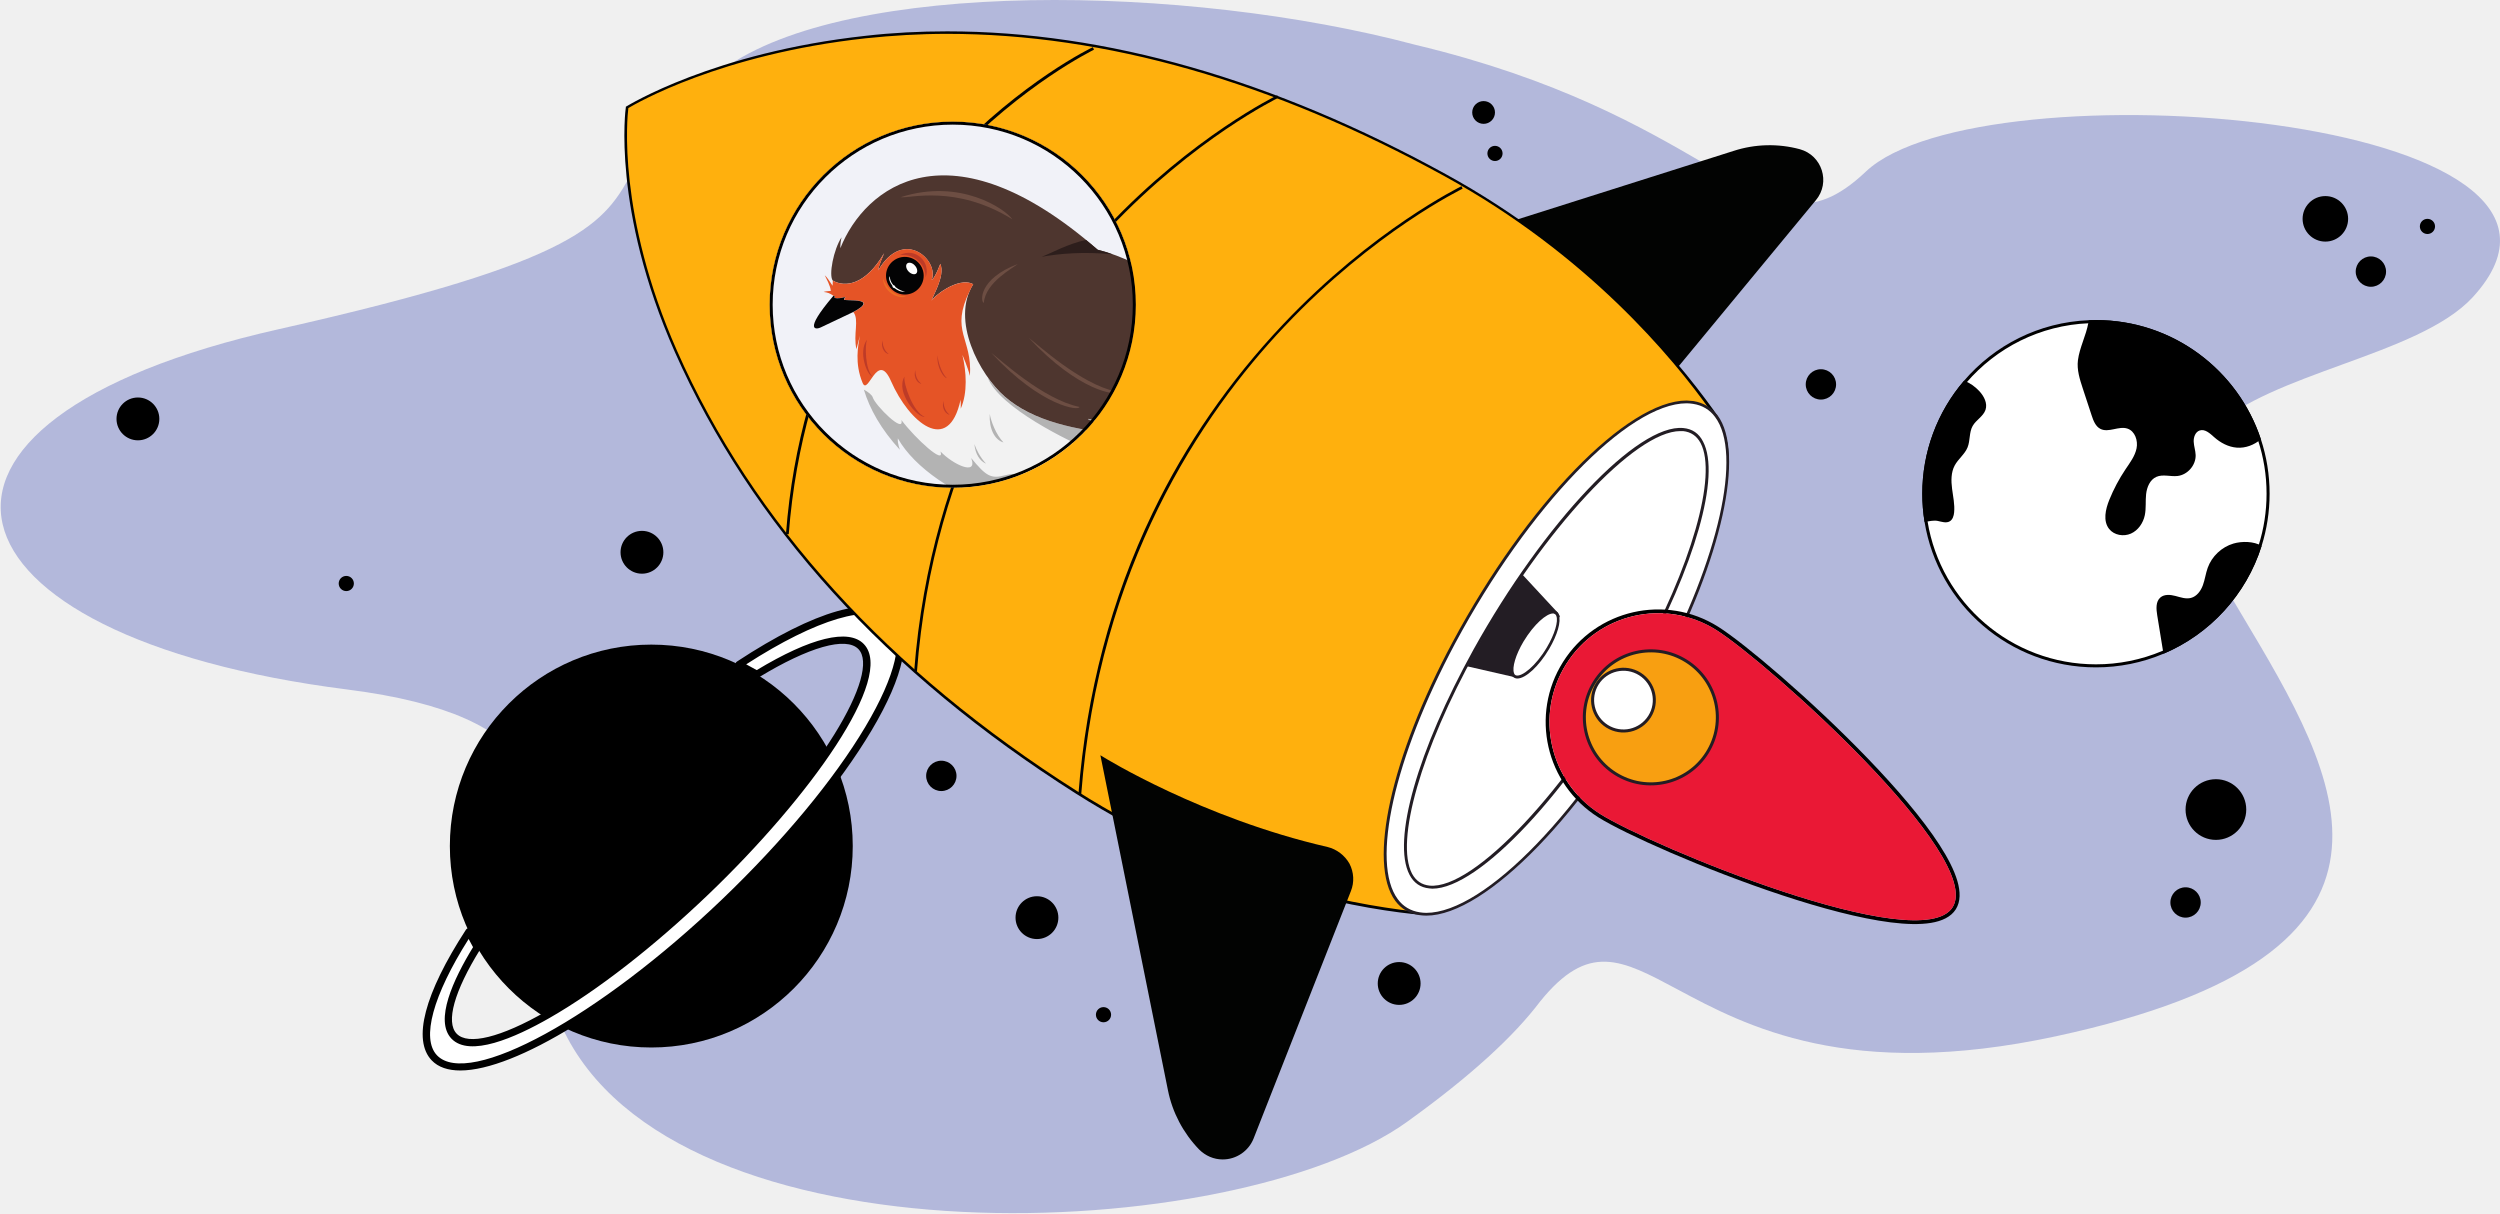
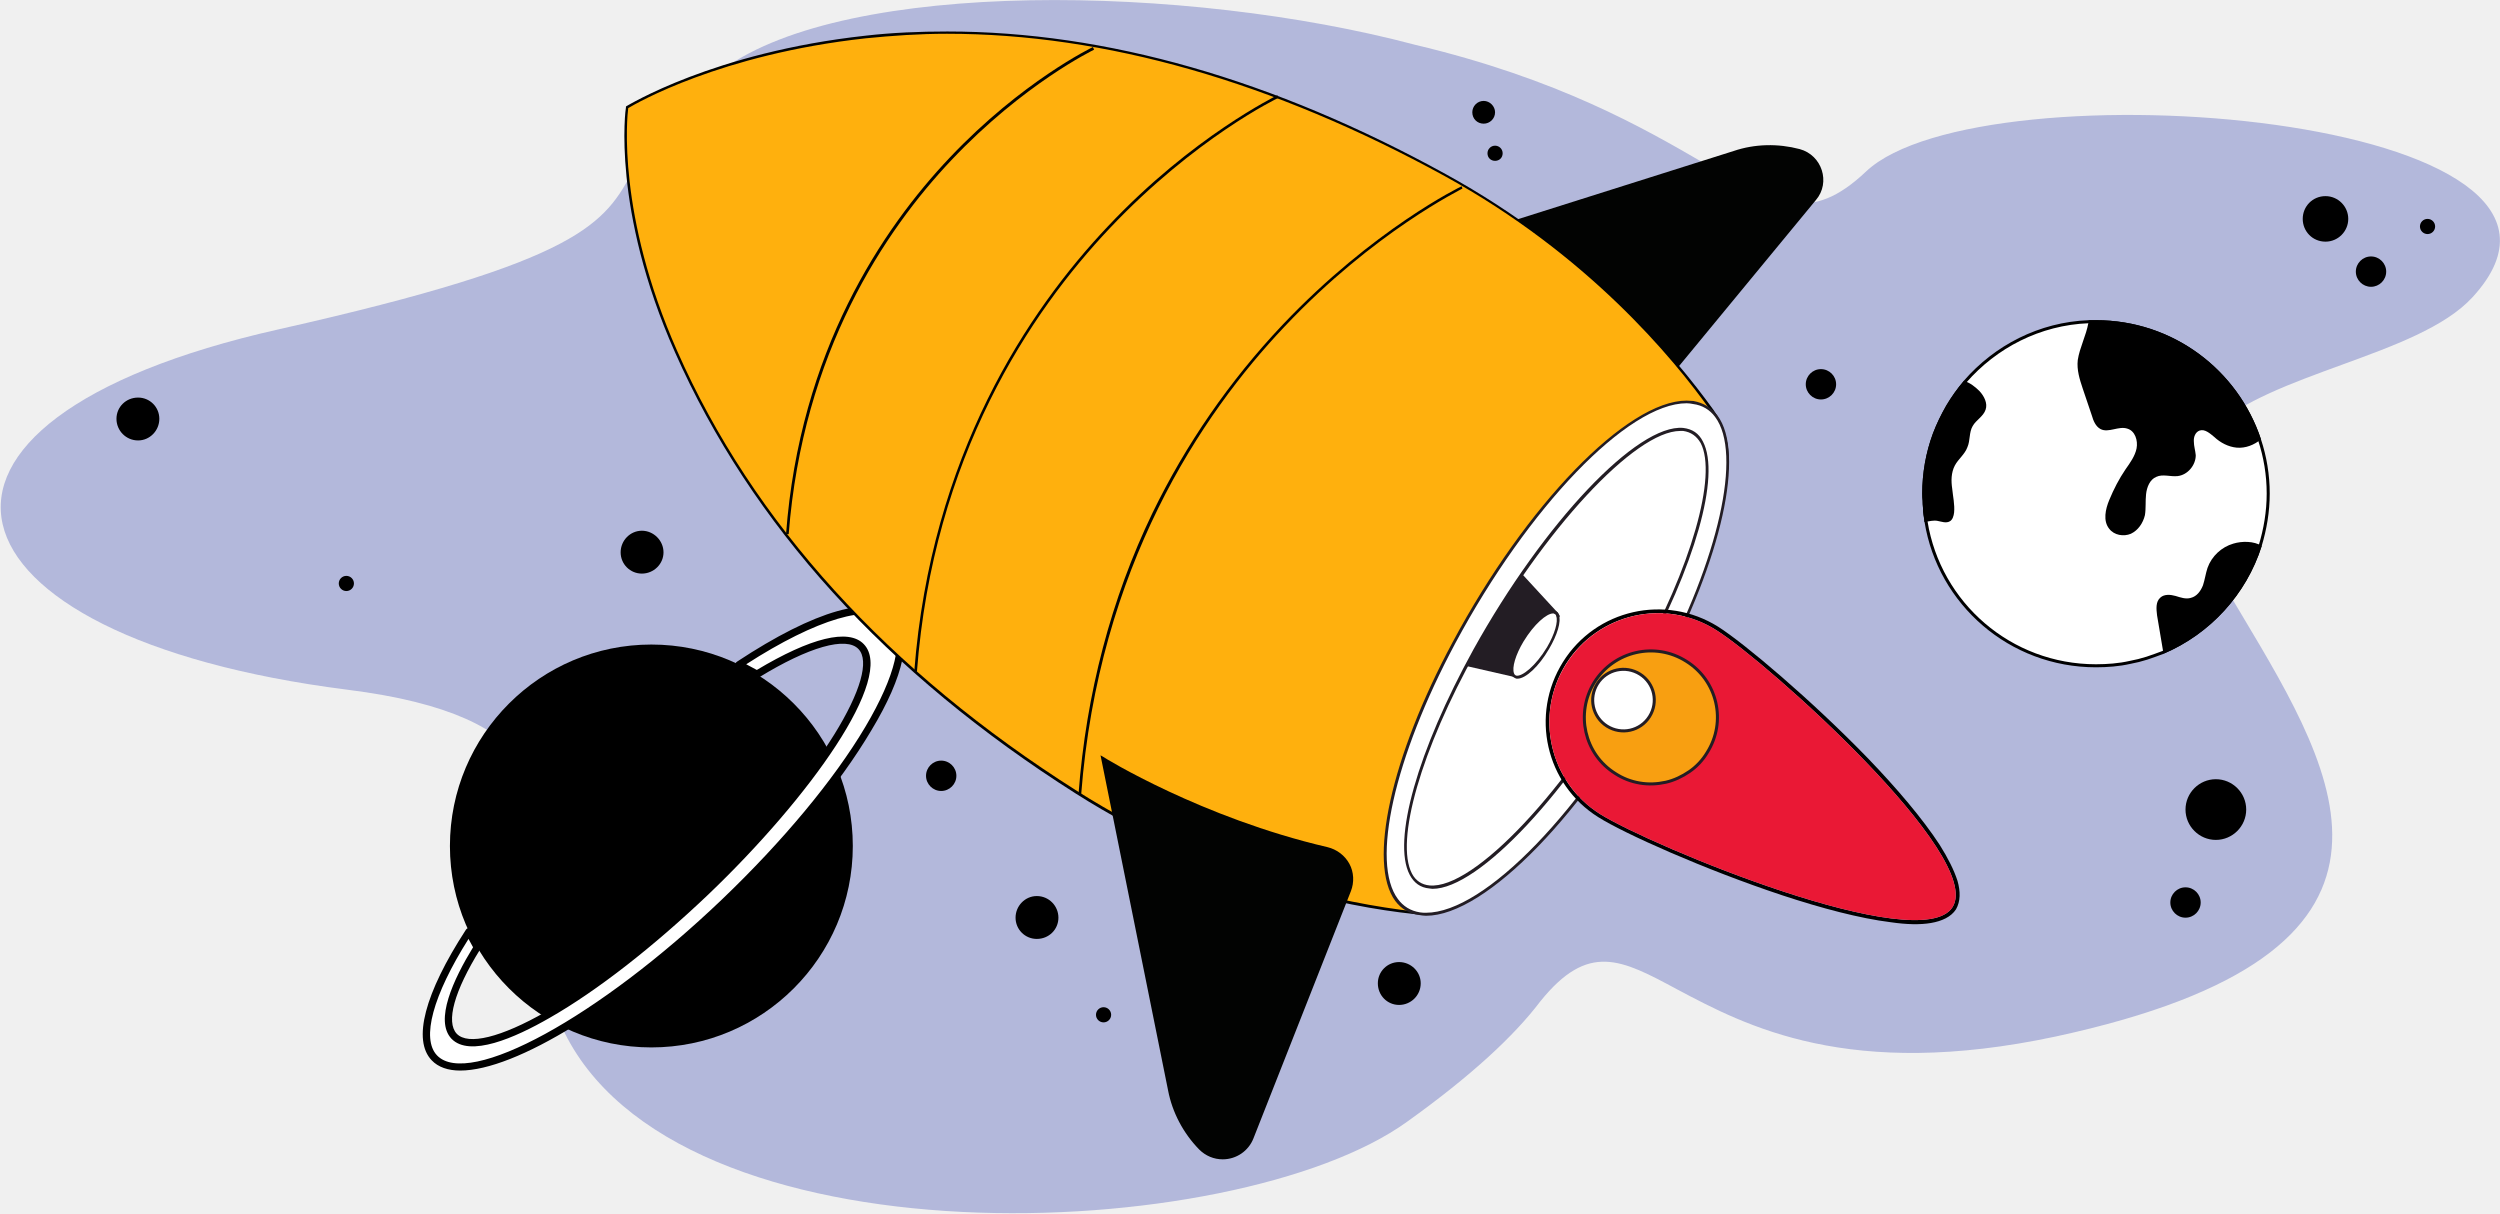
- <svg xmlns="http://www.w3.org/2000/svg" width="659" height="320" fill="none">
-   <path fill-rule="evenodd" d="M166.977 44.799c3.915-7.168 8.45-15.47 23.71-26.577C223.36-5.602 312.708-4.24 373.013 11.792c37.862 9.031 60.255 22.025 75.952 31.134 18.901 10.968 28.092 16.301 42.886 2.296C522.055 16.628 696.06 30.04 651.848 78.309c-7.213 7.864-20.904 12.853-34.697 17.879-25.972 9.463-52.305 19.058-36.437 48.228 3.164 5.823 6.72 11.775 10.31 17.783 25.702 43.021 53.121 88.914-49.051 110.958-54.689 11.785-81.808-2.73-99.836-12.38-14.775-7.908-23.444-12.548-36.179 3.238-6.891 9.127-18.179 19.566-35.057 31.704-45.21 32.543-193.465 39.079-222.773-25.054-5.516-12.066-4.971-24.591-4.458-36.355 1.065-24.478 1.988-45.661-52.132-52.558-109.594-13.889-126.586-70.532-18.084-94.973 80.489-18.117 85.799-27.839 93.523-41.98zm157.626 129.368c8.561 4.498 16.115 9.674 22.802 15.231-8.527-4.678-16.468-9.644-22.802-15.231z" fill="#b3b8db" />
-   <path d="M171.683 276.12c29.328 0 53.102-23.774 53.102-53.101s-23.774-53.101-53.102-53.101-53.101 23.774-53.101 53.101 23.774 53.101 53.101 53.101z" fill="#000" />
-   <path d="M125.777 249.717c-6.936 11.209-9.501 19.861-6.096 23.418 7.017 7.338 36.736-9.707 66.366-38.058s47.962-57.294 40.946-64.623c-3.781-3.951-14.132-.831-27.512 7.311l-4.675-2.565c19.191-12.612 34.877-17.769 40.472-11.923 8.867 9.259-10.994 42.643-44.342 74.561s-67.572 50.286-76.439 41.017c-4.907-5.13-1.01-17.661 9.117-33.24l2.163 4.102z" fill="#fff" />
-   <g fill="#000">
-     <path d="M121.345 282.18c-3.253 0-5.819-.858-7.544-2.663-5.13-5.363-1.93-17.59 9.01-34.43.188-.286.51-.465.849-.438.34.018.653.215.805.51l2.163 4.111c.16.304.143.662-.036.957-6.865 11.092-9.135 19.199-6.221 22.247 3.012 3.146 11.593 1.027 23.525-5.819 12.469-7.151 27.199-18.609 41.473-32.276 31.677-30.318 46.728-57.186 40.919-63.264-3.236-3.387-13.077-.59-26.314 7.464-.295.178-.662.187-.965.017l-4.675-2.565a.97.97 0 0 1-.501-.804c-.009-.34.152-.653.429-.84 20.665-13.586 35.86-17.877 41.697-11.79 4.612 4.818 2.404 15.454-6.212 29.943-8.42 14.158-21.97 30.488-38.166 45.978-27.932 26.751-55.828 43.653-70.236 43.662zm2.19-34.662c-9.421 14.873-12.54 26.287-8.339 30.667 8.339 8.715 42.715-10.082 75.08-41.053 16.071-15.382 29.505-31.56 37.844-45.575 8.018-13.479 10.377-23.552 6.471-27.628-4.853-5.077-19.315-.787-37.897 11.191l2.779 1.519c14.239-8.581 24.249-11.021 28.236-6.864 8.375 8.75-14.256 40.418-40.973 65.99-14.39 13.764-29.245 25.33-41.848 32.552-9.17 5.256-21.094 10.467-25.876 5.479-4.558-4.764.492-15.641 5.685-24.124l-1.162-2.154z" />
-     <circle cx="169.219" cy="145.581" r="5.645" />
-     <circle cx="368.82" cy="259.244" r="5.645" />
-   </g>
-   <circle cx="245.853" cy="71.687" r="47.993" stroke="#000" stroke-width=".548" />
-   <g fill="#000">
-     <circle cx="479.992" cy="101.328" r="4" />
-     <circle cx="273.34" cy="241.891" r="5.645" />
-     <circle cx="36.356" cy="110.424" r="5.645" />
-     <circle cx="91.281" cy="153.812" r="2" />
-     <circle cx="290.883" cy="267.475" r="2" />
-     <circle cx="394.078" cy="40.446" r="2" />
-     <circle cx="639.875" cy="59.686" r="2" />
-     <circle cx="391.076" cy="29.646" r="3.002" />
-     <circle cx="612.965" cy="57.686" r="6" />
-     <circle cx="624.965" cy="71.595" r="4" />
-     <circle cx="584.113" cy="213.395" r="8" />
-     <circle cx="248.133" cy="204.521" r="4" />
-     <circle cx="576.113" cy="237.891" r="4" />
-   </g>
-   <path d="M474.44 39.333c-5.716-1.539-11.798-1.392-17.441.44l-85.077 26.967s26.527 14.729 49.537 40.304c3.371 3.81 9.379 3.59 12.604-.293l44.627-54.007c3.884-4.69 1.612-11.798-4.25-13.41z" fill="#020302" />
-   <path d="M380.999 46.221C325.966 15.956 274.304 4.745 228.212 9.801c-40.597 4.397-62.874 18.54-62.874 18.54s-3.884 26.381 12.897 64.339c18.686 42.355 52.542 82.586 105.596 116.221 35.907 22.79 70.201 29.678 88.595 31.73 8.207.952 16.268-3.078 20.518-10.186l59.356-98.927c4.324-7.182 4.03-16.268-.806-23.083-10.845-15.169-33.342-41.769-70.495-62.214z" fill="#ffb00d" />
-   <g fill="#020302">
-     <path d="M381.148 45.928C335.715 20.939 291.454 8.262 249.685 8.262c-7.255 0-14.436.366-21.471 1.172-40.231 4.397-62.801 18.466-63.094 18.613l-.146.073v.147c-.074.293-3.738 26.894 12.897 64.486 20.152 45.507 55.692 84.711 105.742 116.441 36.347 23.083 71.228 29.825 88.741 31.73.806.073 1.612.147 2.419.147 7.547 0 14.582-4.031 18.466-10.479l59.356-98.928c4.397-7.327 4.031-16.561-.879-23.522-10.259-14.29-32.903-41.55-70.568-62.214zm70.714 85.37l-59.356 98.927c-3.737 6.229-10.552 10.113-17.88 10.113-.733 0-1.539-.074-2.272-.147-17.44-1.978-52.175-8.647-88.448-31.656-49.903-31.657-85.37-70.715-105.449-116.075-15.828-35.834-13.117-61.628-12.824-63.973 1.979-1.172 24.256-14.216 62.581-18.393 7.035-.733 14.216-1.172 21.397-1.172 41.696 0 85.81 12.604 131.17 37.519 37.519 20.591 60.09 47.705 70.275 62.067 4.763 6.815 5.057 15.755.806 22.79z" />
-     <path d="M250.268 41.604c-17.587 18.613-39.424 50.929-43.088 99.147l.732.074c3.664-47.925 25.355-80.095 42.869-98.634 18.979-20.078 37.372-28.945 37.592-29.092l-.293-.659c-.22.073-18.686 8.94-37.812 29.165zm41.703 18.1c-20.884 22.057-46.605 60.309-51.002 117.32l.733.074c4.323-56.792 30.044-94.897 50.782-116.881 22.497-23.816 44.261-34.295 44.481-34.441l-.293-.66c-.22.147-22.131 10.699-44.701 34.588zm46.163 25.868c-13.997 14.802-25.575 31.51-34.295 49.61-10.919 22.643-17.514 47.632-19.566 74.159l.733.073c4.617-59.943 31.657-100.173 53.567-123.329 23.743-25.135 46.753-36.2 46.973-36.347l-.294-.66c-.219.147-23.302 11.285-47.118 36.493z" />
-   </g>
-   <path d="M446.362 106.09c-15.169-2.271-42.942 25.575-63.167 63.387-16.194 30.191-22.35 58.037-15.095 67.783 1.539 1.979 3.517 3.225 6.082 3.591 15.169 2.272 42.942-25.575 63.167-63.387 16.195-30.191 22.35-58.037 15.095-67.783-1.538-1.979-3.59-3.224-6.082-3.591z" fill="#fff" />
-   <path d="M446.437 105.724l-1.832-.147c-15.755 0-42.282 27.407-61.701 63.68-16.268 30.338-22.424 58.33-15.096 68.223 1.539 2.052 3.664 3.371 6.302 3.737.587.074 1.173.147 1.832.147 15.755 0 42.282-27.407 61.702-63.68 16.268-30.338 22.423-58.33 15.095-68.223-1.612-2.052-3.737-3.298-6.302-3.737zm-9.453 71.594c-19.346 36.126-45.58 63.313-61.042 63.313-.586 0-1.172-.073-1.685-.146-2.418-.367-4.397-1.539-5.789-3.445-7.182-9.599-.953-37.372 15.095-67.417 19.346-36.053 45.58-63.313 61.042-63.313.586 0 1.172.073 1.685.147 2.419.366 4.397 1.538 5.79 3.444 7.254 9.599 1.025 37.372-15.096 67.417z" fill="#231d24" />
-   <path d="M443.655 113.198c-11.872-1.172-36.493 24.915-54.96 58.184s-23.816 61.188-11.944 62.361 36.493-24.915 54.959-58.184c18.54-33.269 23.889-61.189 11.945-62.361z" fill="#fff" />
-   <g fill="#231d24">
-     <path d="M443.732 112.832c-12.091-1.173-36.713 24.915-55.326 58.403-14.729 26.601-21.544 50.417-16.854 59.357 1.099 2.125 2.858 3.37 5.203 3.59.293 0 .513.074.806.074 12.384 0 36.346-25.648 54.519-58.477 14.73-26.601 21.545-50.417 16.855-59.357-1.099-2.198-2.858-3.371-5.203-3.59zm-12.311 62.58c-18.1 32.683-42.942 59.137-54.593 58.037-2.052-.219-3.591-1.245-4.617-3.151-4.47-8.573 2.418-32.682 16.855-58.623 17.733-32.023 41.915-58.037 53.86-58.037h.733c2.051.22 3.59 1.245 4.616 3.151 4.47 8.5-2.418 32.609-16.854 58.623z" />
-     <path d="M401.297 151.45c-4.25 6.229-8.427 12.897-12.311 19.932l-2.271 4.25 13.117 3.005 11.358-16.195-.513-.879-9.38-10.113z" />
-   </g>
-   <path d="M409.801 161.343c-1.905-.513-5.715 2.858-8.5 7.547s-3.517 8.941-1.685 9.527c1.905.513 5.715-2.858 8.5-7.548s3.517-8.94 1.685-9.526z" fill="#fff" />
-   <path d="M409.878 161.05c-2.052-.587-6.009 2.784-8.94 7.694-2.198 3.737-3.224 7.255-2.565 9.013.22.513.587.88 1.1 1.026.146.073.366.073.513.073 2.198 0 5.715-3.297 8.353-7.767 2.199-3.737 3.225-7.255 2.565-9.014-.146-.586-.513-.952-1.026-1.025zm-2.125 9.599c-2.931 4.983-6.595 7.768-8.061 7.401-.293-.073-.513-.293-.586-.586-.586-1.465.44-4.91 2.492-8.354 2.784-4.616 6.082-7.401 7.767-7.401.147 0 .22 0 .293.073.294.074.513.293.587.587.586 1.392-.44 4.836-2.492 8.28z" fill="#231d24" />
-   <g fill="#020302">
-     <path d="M349.853 223.63c-33.562-7.694-59.283-23.816-59.283-23.816l17.661 87.496c1.172 5.789 3.957 11.138 8.06 15.462 4.177 4.397 11.505 2.931 13.777-2.711l25.648-65.219c1.832-4.763-.953-10.039-5.863-11.212z" />
-     <path d="M349.932 223.264c-33.123-7.621-58.917-23.596-59.137-23.743l-.733-.44 17.807 88.302c1.173 5.862 4.031 11.285 8.208 15.609 1.685 1.685 3.883 2.638 6.228 2.638 3.591 0 6.815-2.199 8.134-5.496l25.648-65.219c.953-2.345.806-4.983-.366-7.255-1.246-2.198-3.371-3.81-5.789-4.396zm5.422 11.431l-25.647 65.219c-1.173 3.078-4.104 5.056-7.402 5.056-2.198 0-4.176-.879-5.715-2.418-4.031-4.25-6.815-9.526-7.988-15.242l-17.514-86.69c4.397 2.638 28.506 16.488 58.697 23.376 2.272.513 4.104 1.979 5.203 4.031s1.173 4.47.366 6.668z" />
-   </g>
-   <mask id="A" maskUnits="userSpaceOnUse" x="202" y="32" width="98" height="97" mask-type="alpha">
-     <circle cx="251.142" cy="80.319" r="48.267" fill="#020302" />
-   </mask>
-   <g mask="url(#A)">
-     <circle cx="251.142" cy="80.319" r="48.767" fill="#f1f2f8" stroke="#000" />
-     <path d="M248.922 141.095c.47.211 14.449-7.352 14.449-7.352s-1.354-4.966-.955-5.807c1.715-.168 4.169-1.307 4.169-1.307s-1.591 1.439-2.414 1.872c0 0 1.911.518 3.281-.226l-.517 6.818s-14.811 7.58-15.292 8.237c2.263 1.157 2.38 4.641 2.38 4.641-4.047-2.682-8.097 4.74-5.013 6.105-5.131 2.62-5.282-1.534.244-8.62-1.26-.1-7.352 1.556-4.674 4.981-7.59 3.055-5.089-6.748 2.735-7.099-2.481-1.745-8.429-1.899-7.758 2.974-3.189 1.821-4.032-1.207-2.713-3.454 2.583-4.07 8.042-3.676 12.078-1.763z" fill="#2d1e1c" />
-     <path d="M234.797 100.468c4.795 10.947 15.209 19.674 18.345 4.902a23.66 23.66 0 0 1 .04 2.369c1.859-4.255 1.444-9.795.435-14.186 0 0 1.446 3.29 1.988 5.546.685-10.009-5.35-11.694-.023-22.448-3.173 7.207.246 16.557 4.853 22.968 2.98 7.821 21.442 16.849 27.72 19.375-3.26-3.143-4.378-4.413-4.378-4.413 4.544 1.863 10.275 3.065 15.426 4.9-2.523 2.717-5.621 5.138-8.628 6.524 3.228-2.722 3.953-4.814 3.953-4.814s-6.737 5.857-12.66 7.593c4.512-3.361 5.233-5.164 5.233-5.164s-8.837 6.352-14.303 6.536c2.559-1.695 4.13-4.319 4.13-4.319s-1.911 1.118-8.107 1.053c2.804-1.494-.088-2.525-3.809-1.55s-4.939.324-8.944-4.542c1.855 4.853-4.872 1.665-8.093-1.739 1.235 3.759-6.584-3.363-10.307-8.289.895 3.889-6.923-3.875-7.545-5.963-.189-.622-1.131-1.396-2.35-2.046a45.12 45.12 0 0 1-.498-1.811c1.528 3.474 3.954-8.727 7.522-.482z" fill="#f2f2f2" />
-     <path d="M236.668 115.551c4.461 7.869 15.228 14.958 26.217 18.433.305-.158.454-.269.454-.269s-1.353-4.967-.955-5.807c1.716-.169 4.17-1.308 4.17-1.308s-1.591 1.439-2.414 1.873c0 0 1.911.518 3.281-.226l-.517 6.818s-.029.035-.064.006c4.562 1.06 9.027 1.455 12.959 1.005-1.576.924-3.055 1.871-3.78 2.327 2.828-.598 13.199-1.777 22.059-8.227-1.34 1.703-3.389 3.7-3.389 3.7 4.301-2.25 8.064-5.41 10.629-8.035-.44.749-1.812 2.776-2.334 3.34 2.906-1.76 5.982-4.724 8.058-7.109l.085-.105.43-.523.086-.105.029-.034 1.26-1.535c-.163.625-.377 1.384-.69 2.12-.079.168-.13.301-.21.47l-.029.035c-.079.168-.159.336-.274.475 2.997-2.795 5.165-5.863 6.386-8.131-10.719-2.027-23.203-3.752-31.311-4.335-1.422-.117 10.035 4.211 8.613 4.094-11.816-1.117-23.207-3.463-30.681-10.009-1.472-1.267-2.952-2.95-4.365-4.928 2.981 7.822 21.443 16.85 27.72 19.376-3.259-3.143-4.378-4.413-4.378-4.413 4.545 1.863 10.275 3.065 15.427 4.9-2.524 2.717-5.622 5.138-8.629 6.524 3.229-2.723 3.954-4.814 3.954-4.814s-6.738 5.857-12.661 7.593c4.513-3.362 5.234-5.164 5.234-5.164s-8.838 6.352-14.304 6.536c2.56-1.695 4.13-4.319 4.13-4.319s-1.91 1.118-8.107 1.053c2.804-1.494-.087-2.525-3.808-1.551s-4.939.325-8.945-4.541c1.856 4.853-4.872 1.664-8.092-1.74 1.235 3.76-6.584-3.362-10.307-8.288.895 3.889-6.923-3.875-7.545-5.963-.19-.623-1.132-1.396-2.35-2.046 1.563 5.138 4.52 10.428 9.477 15.843.099.022-.664-1.538-.519-2.996zm27.849 1.082c-2.346-.699-3.811-3.538-3.626-7.533.361 2.049 1.657 5.45 3.626 7.533zm-4.584 5.582c-1.634-.641-2.885-2.603-3.071-5.151.42 1.338 1.575 3.63 3.071 5.151zm25.12-2.21c-1.157 2.263-3.971 3.982-7.436 4.29 1.897-.603 5.168-2.239 7.436-4.29z" fill="#b3b3b3" />
-     <path d="M221.512 65.435c6.46-16.189 28.66-33.763 67.838.395 26.809 6.829 39.365 34.428 46.575 53.316-8.572-3.359-35.265-7.698-49.028-8.72-1.422-.117 10.035 4.21 8.613 4.093-11.816-1.117-23.208-3.462-30.682-10.009-6.665-5.824-14.223-20.091-8.293-29.589-3.997-2.173-10.846 3.534-10.927 4.344-.052-.861 3.664-6.453 2.254-9.715 0 0-1.366 3.726-2.275 4.264 2.06-5.141-7.401-13.962-14.075-2.563-.081-.826 1.545-4.514 1.545-4.514-4.944 8.439-10.303 9.062-13.53 7.23-1.125-1.333.19-8.197 2.311-11.42a11.37 11.37 0 0 0-.326 2.886z" fill="#4e362f" />
-     <path d="M325.611 101.912c-1.801-5.276-10.02-21.371-25.425-29.64 13.62 10.016 25.425 29.64 25.425 29.64zm-36.256-36.081a36.07 36.07 0 0 1 4.066 1.236c-7.681-.817-14.387-.191-18.86.633 2.721-1.037 6.911-3.437 11.718-4.454l3.076 2.584z" fill="#2d1e1c" />
-     <path d="M261.339 93.052c13.269 14.285 23.281 15.322 23.204 14.207-9.62-1.942-21.101-12.713-23.204-14.207zm33.075 10.223c.106 1.08-9.934.078-23.203-14.207 2.103 1.493 13.549 12.237 23.203 14.207zm-35.077-23.432c-.927-.294-1.393-6.342 8.936-10.242-.97.897-8.514 4.749-8.936 10.242zm-21.915-27.867c15.701-5.037 27.533 3.102 29.437 5.833-14.955-9.244-27.186-5.445-29.437-5.833z" fill="#6d4e43" />
-     <path d="M218.998 76.683c-.062-1.277-1.186-3.251-1.591-4.109.413.28 1.271 1.511 2.066 2.748l.06-1.353c3.261 1.861 8.586 1.21 13.53-7.23 0 0-1.592 3.716-1.545 4.513 6.702-11.434 16.135-2.578 14.074 2.563.909-.538 2.275-4.264 2.275-4.264 1.411 3.261-2.305 8.854-2.253 9.714.081-.81 6.964-6.489 10.927-4.344-.331.546-.628 1.12-.889 1.723-5.327 10.754.708 12.438.023 22.448-.542-2.256-1.988-5.546-1.988-5.546 1.043 4.42 1.424 9.93-.435 14.186.03-.676.012-1.509-.04-2.369-3.171 14.743-13.551 6.045-18.346-4.902-3.602-8.274-6.016 4.054-7.493.447-2.14-5.146-1.186-9.794-.708-12.439l-.899 3.584c-.923-3.854.805-7.808-.833-9.796 1.739-.908 2.906-1.761 2.717-2.383-.313-.899-3.877-.614-5.087-.848-.095-.311.313-.736.313-.736-.877.214-1.916.413-2.831.246.17-.562-.275-.518-.31-.547-.999-.704-1.596-.902-2.602-1.027.305-.158 1.067-.233 1.865-.279z" fill="#e55426" />
-     <path d="M237.217 67.229c4.587-.322 6.82 3.147 6.77 5.91 1.503-3.964-2.653-8.078-6.77-5.91zm-8.682 22.308c-.555 1.53-.487 7.777 1.434 9.705-1.372-.25-3.838-6.422-1.434-9.705zm18.588 4.108c.15 1.525.881 4.404 2.454 6.045-.781-.116-2.701-2.685-2.454-6.045zm1.601 12.062c-.033.965.297 2.697 1.604 3.595-.734.04-2.252-1.382-1.604-3.595zm-7.439-8.153c-.034.965.297 2.697 1.604 3.595-.734.039-2.253-1.383-1.604-3.595zm-8.628-7.844c-.033.965.297 2.697 1.604 3.595-.734.04-2.252-1.382-1.604-3.595zm5.779 9.535c-.409 1.708 2.248 9.497 5.342 10.637-1.893.314-7.849-6.446-5.342-10.637z" fill="#be3b27" />
-     <path d="M232.711 73.284c.979 2.79 3.231 4.814 6.086 4.823-1.266.83-5.83-.582-6.086-4.823z" fill="#ed6e24" />
-     <path d="M219.978 78.543c.886.202 1.925.003 2.831-.246 0 0-.408.425-.313.736 1.21.234 4.774-.052 5.087.848.189.623-.978 1.475-2.717 2.383l-8.519 4.043c-.916.475-4.96 1.417 3.321-8.312.064-.006.508-.05.31.547zm15.39-2.024c-2.119-1.74-2.426-4.869-.686-6.988s4.869-2.427 6.989-.686 2.426 4.869.686 6.988a4.97 4.97 0 0 1-6.989.686z" fill="#030304" />
-     <path d="M239.134 69.447c-.471.431-.314 1.378.333 2.084.681.735 1.602.965 2.044.569.471-.431.314-1.378-.333-2.084-.618-.741-1.538-.971-2.044-.569zm-4.576 3.368c-.005.931.393 1.725.935 2.346.128-.012.232.074.372.188a.52.52 0 0 1 .158.305c.872.716 1.91 1.16 2.558 1.224-1.011.163-1.985-.286-2.752-.916-.127.012-.296-.067-.435-.182-.111-.149-.187-.27-.136-.404-.735-.954-1.095-2.009-.7-2.561z" fill="#fff" />
-     <circle cx="251.142" cy="80.319" r="47.867" stroke="#000" stroke-width=".8" />
-   </g>
-   <path fill-rule="evenodd" d="M514.709 239.146c8.43-13.402-48.92-64.656-62.327-73.092s-31.106-4.406-39.535 8.996c-8.436 13.407-4.407 31.105 8.995 39.54s84.432 37.958 92.867 24.556zM412 174.517c-8.729 13.875-4.56 32.19 9.309 40.92 6.802 4.281 27.999 13.8 48.516 20.57 10.265 3.387 20.425 6.108 28.575 7.135 4.07.512 7.698.611 10.61.129 2.892-.478 5.268-1.562 6.546-3.592h0c1.277-2.031 1.226-4.641.406-7.455-.827-2.834-2.485-6.061-4.709-9.508-4.453-6.902-11.302-14.883-18.798-22.672-14.981-15.566-32.736-30.555-39.541-34.836-13.869-8.729-32.19-4.56-40.914 9.309z" fill="#000" />
-   <path d="M452.382 166.054c-13.402-8.435-31.105-4.406-39.535 8.996s-4.407 31.105 8.995 39.54 84.433 37.958 92.868 24.556c8.429-13.402-48.921-64.656-62.328-73.092z" fill="#ea1835" />
-   <g stroke="#231d24" stroke-width=".8">
-     <path d="M425.83 203.935h0a17.53 17.53 0 0 0 24.174-5.502c5.156-8.196 2.695-19.019-5.501-24.174s-19.019-2.695-24.175 5.501-2.694 19.019 5.502 24.175z" fill="#f89f11" />
-     <path d="M432.28 177.663c-3.803-2.391-8.826-1.249-11.222 2.554s-1.249 8.825 2.554 11.221 8.825 1.25 11.221-2.553c2.391-3.803 1.25-8.826-2.553-11.222z" fill="#fff" />
-   </g>
-   <path d="M570.131 171.961h0c12.179-5.145 21.644-15.453 25.651-28.182 1.353-4.304 2.084-8.884 2.084-13.636 0-4.969-.798-9.75-2.274-14.223l-.02-.061v-.002c-5.988-18.061-23.014-31.09-43.081-31.09-.621 0-1.241.014-1.855.038h0c-13.038.523-24.659 6.549-32.608 15.818a45.2 45.2 0 0 0-10.913 29.52 45.73 45.73 0 0 0 .595 7.375l-.394.065.394-.065c3.525 21.553 22.231 38 44.781 38a45.2 45.2 0 0 0 17.64-3.557z" fill="#fff" stroke="#000" stroke-width=".8" />
-   <path d="M595.971 115.792v.002c-1.769 1.498-4.04 2.383-6.342 2.206-2.221-.169-4.294-1.272-5.96-2.752-1.107-.985-2.424-2.242-3.831-1.775-1.136.378-1.627 1.75-1.58 2.945s.481 2.353.515 3.551c.073 2.658-2.115 5.187-4.755 5.499-1.871.22-3.874-.528-5.599.232-1.698.749-2.506 2.724-2.706 4.57s.036 3.733-.344 5.549c-.432 2.058-1.748 3.988-3.669 4.839s-4.427.425-5.731-1.225c-1.666-2.11-.96-5.189.048-7.681 1.143-2.82 2.576-5.522 4.272-8.048 1.165-1.737 2.488-3.462 2.907-5.511s-.412-4.547-2.397-5.212c-2.294-.767-4.978 1.175-7.131.071-1.295-.663-1.862-2.181-2.315-3.562l-2.328-7.076c-.797-2.424-1.605-4.949-1.279-7.48.432-3.339 2.142-6.464 2.738-9.817l.134-.712a46.44 46.44 0 0 1 1.871-.039c20.268 0 37.459 13.174 43.482 31.425zm.194 28.107c-4.042 12.841-13.59 23.241-25.876 28.43l-1.646-10.142c-.269-1.646-.426-3.612.84-4.695 1.056-.902 2.635-.749 3.976-.394s2.736.865 4.079.514c1.536-.4 2.588-1.848 3.138-3.339s.736-3.095 1.273-4.591c1.088-3.043 3.694-5.498 6.796-6.404 2.208-.644 5.351-.631 7.42.621zm-72.785-35.864c-.585 1.732-2.494 2.659-3.391 4.25-.956 1.695-.61 3.849-1.343 5.651-.74 1.816-2.472 3.046-3.396 4.775-.981 1.842-.947 4.049-.683 6.118s.738 4.143.542 6.221c-.084.906-.367 1.9-1.147 2.365-.952.566-2.144.111-3.228-.107-.983-.198-2.217.088-3.418.275a46.08 46.08 0 0 1-.601-7.44 45.6 45.6 0 0 1 11.009-29.78c1.536.555 2.916 1.543 4.029 2.745 1.236 1.334 2.207 3.207 1.627 4.927z" fill="#000" />
+ <svg xmlns="http://www.w3.org/2000/svg" version="1.2" viewBox="0 0 659 320" width="659" height="320">
+   <style>.a{fill:#b3b8db}.b{fill:#fff}.c{fill:none;stroke:#000;stroke-width:.5}.d{fill:#020302}.e{fill:#ffb00d}.f{fill:#231d24}.g{fill:#ea1835}.h{fill:#f89f11;stroke:#231d24;stroke-width:.8}.i{fill:#fff;stroke:#231d24;stroke-width:.8}.j{fill:#fff;stroke:#000;stroke-width:.8}</style>
+   <path fill-rule="evenodd" class="a" d="m167 44.8c3.9-7.2 8.4-15.5 23.7-26.6 32.7-23.8 122-22.4 182.3-6.4 37.9 9 60.3 22 76 31.1 18.9 11 28.1 16.3 42.9 2.3 30.2-28.6 204.2-15.2 159.9 33.1-7.2 7.9-20.9 12.9-34.6 17.9-26 9.5-52.4 19-36.5 48.2 3.2 5.8 6.7 11.8 10.3 17.8 25.7 43 53.1 88.9-49 111-54.7 11.7-81.8-2.8-99.9-12.4-14.7-7.9-23.4-12.6-36.1 3.2-6.9 9.1-18.2 19.6-35.1 31.7-45.2 32.6-193.5 39.1-222.8-25-5.5-12.1-4.9-24.6-4.4-36.4 1-24.5 2-45.7-52.2-52.5-109.6-13.9-126.5-70.6-18-95 80.4-18.1 85.8-27.9 93.5-42zm180.4 144.6c-6.7-5.6-14.2-10.7-22.8-15.2 6.3 5.6 14.3 10.5 22.8 15.2z" />
+   <path d="m171.7 276.1c29.3 0 53.1-23.8 53.1-53.1 0-29.3-23.8-53.1-53.1-53.1-29.3 0-53.1 23.8-53.1 53.1 0 29.3 23.8 53.1 53.1 53.1z" />
+   <path class="b" d="m125.8 249.7c-7 11.2-9.5 19.9-6.1 23.4 7 7.4 36.7-9.7 66.3-38 29.7-28.4 48-57.3 41-64.6-3.8-4-14.1-0.9-27.5 7.3l-4.7-2.6c19.2-12.6 34.9-17.8 40.5-11.9 8.8 9.2-11 42.6-44.4 74.5-33.3 32-67.5 50.3-76.4 41.1-4.9-5.2-1-17.7 9.1-33.3z" />
+   <path d="m121.3 282.2c-3.2 0-5.8-0.9-7.5-2.7-5.1-5.3-1.9-17.6 9-34.4 0.2-0.3 0.5-0.5 0.9-0.5 0.3 0.1 0.6 0.3 0.8 0.6l2.1 4.1c0.2 0.3 0.2 0.6 0 0.9-6.9 11.1-9.1 19.2-6.2 22.3 3 3.1 11.6 1 23.5-5.8 12.5-7.2 27.2-18.7 41.5-32.3 31.6-30.3 46.7-57.2 40.9-63.3-3.2-3.4-13.1-0.6-26.3 7.5-0.3 0.2-0.7 0.2-1 0l-4.7-2.6q-0.1 0-0.2-0.1-0.1-0.1-0.1-0.2-0.1-0.1-0.1-0.2-0.1-0.1-0.1-0.3c0-0.3 0.2-0.6 0.5-0.8 20.6-13.6 35.8-17.9 41.7-11.8 4.6 4.8 2.4 15.5-6.3 29.9-8.4 14.2-21.9 30.5-38.1 46-28 26.8-55.8 43.7-70.3 43.7zm2.2-34.7c-9.4 14.9-12.5 26.3-8.3 30.7 8.3 8.7 42.7-10.1 75.1-41.1 16-15.3 29.5-31.5 37.8-45.5 8-13.5 10.4-23.6 6.5-27.7-4.9-5-19.3-0.8-37.9 11.2l2.8 1.5c14.2-8.5 24.2-11 28.2-6.8 8.4 8.7-14.2 40.4-41 66-14.4 13.7-29.2 25.3-41.8 32.5-9.2 5.3-21.1 10.5-25.9 5.5-4.5-4.8 0.5-15.6 5.7-24.1z" />
+   <path fill-rule="evenodd" d="m169.2 151.2c-3.1 0-5.6-2.5-5.6-5.6 0-3.1 2.5-5.7 5.6-5.7 3.1 0 5.7 2.6 5.7 5.7 0 3.1-2.6 5.6-5.7 5.6z" />
+   <path fill-rule="evenodd" d="m368.8 264.9c-3.1 0-5.6-2.5-5.6-5.7 0-3.1 2.5-5.6 5.6-5.6 3.1 0 5.7 2.5 5.7 5.6 0 3.2-2.6 5.7-5.7 5.7z" />
+   <path fill-rule="evenodd" class="c" d="m245.9 119.7c-26.6 0-48-21.5-48-48 0-26.6 21.4-48 48-48 26.5 0 47.9 21.4 47.9 48 0 26.5-21.4 48-47.9 48z" />
+   <path fill-rule="evenodd" d="m480 105.3c-2.2 0-4-1.8-4-4 0-2.2 1.8-4 4-4 2.2 0 4 1.8 4 4 0 2.2-1.8 4-4 4z" />
+   <path fill-rule="evenodd" d="m273.3 247.5c-3.1 0-5.6-2.5-5.6-5.6 0-3.1 2.5-5.7 5.6-5.7 3.2 0 5.7 2.6 5.7 5.7 0 3.1-2.5 5.6-5.7 5.6z" />
+   <path fill-rule="evenodd" d="m36.4 116.1c-3.2 0-5.7-2.6-5.7-5.7 0-3.1 2.5-5.6 5.7-5.6 3.1 0 5.6 2.5 5.6 5.6 0 3.1-2.5 5.7-5.6 5.7z" />
+   <path fill-rule="evenodd" d="m91.3 155.8c-1.1 0-2-0.9-2-2 0-1.1 0.9-2 2-2 1.1 0 2 0.9 2 2 0 1.1-0.9 2-2 2z" />
+   <path fill-rule="evenodd" d="m290.9 269.5c-1.1 0-2-0.9-2-2 0-1.1 0.9-2 2-2 1.1 0 2 0.9 2 2 0 1.1-0.9 2-2 2z" />
+   <path fill-rule="evenodd" d="m394.1 42.4c-1.1 0-2-0.8-2-2 0-1.1 0.9-2 2-2 1.1 0 2 0.9 2 2 0 1.2-0.9 2-2 2z" />
+   <path fill-rule="evenodd" d="m639.9 61.7c-1.1 0-2-0.9-2-2 0-1.1 0.9-2 2-2 1.1 0 2 0.9 2 2 0 1.1-0.9 2-2 2z" />
+   <path fill-rule="evenodd" d="m391.1 32.6c-1.7 0-3-1.3-3-3 0-1.6 1.3-3 3-3 1.6 0 3 1.4 3 3 0 1.7-1.4 3-3 3z" />
+   <path fill-rule="evenodd" d="m613 63.7c-3.4 0-6-2.7-6-6 0-3.3 2.6-6 6-6 3.3 0 6 2.7 6 6 0 3.3-2.7 6-6 6z" />
+   <path fill-rule="evenodd" d="m625 75.6c-2.2 0-4-1.8-4-4 0-2.2 1.8-4 4-4 2.2 0 4 1.8 4 4 0 2.2-1.8 4-4 4z" />
+   <path fill-rule="evenodd" d="m584.1 221.4c-4.4 0-8-3.6-8-8 0-4.4 3.6-8 8-8 4.4 0 8 3.6 8 8 0 4.4-3.6 8-8 8z" />
+   <path fill-rule="evenodd" d="m248.1 208.5c-2.2 0-4-1.8-4-4 0-2.2 1.8-4 4-4 2.2 0 4 1.8 4 4 0 2.2-1.8 4-4 4z" />
+   <path fill-rule="evenodd" d="m576.1 241.9c-2.2 0-4-1.8-4-4 0-2.2 1.8-4 4-4 2.2 0 4 1.8 4 4 0 2.2-1.8 4-4 4z" />
+   <path class="d" d="m474.4 39.3c-5.7-1.5-11.8-1.4-17.4 0.5l-85.1 26.9c0 0 26.5 14.8 49.6 40.3 3.3 3.9 9.3 3.6 12.6-0.2l44.6-54.1c3.9-4.6 1.6-11.8-4.3-13.4z" />
+   <path class="e" d="m381 46.2c-55-30.2-106.7-41.5-152.8-36.4-40.6 4.4-62.9 18.5-62.9 18.5 0 0-3.8 26.4 12.9 64.4 18.7 42.3 52.6 82.6 105.6 116.2 35.9 22.8 70.2 29.7 88.6 31.7 8.2 1 16.3-3 20.5-10.2l59.4-98.9c4.3-7.2 4-16.3-0.8-23.1-10.9-15.1-33.3-41.7-70.5-62.2z" />
+   <path class="d" d="m381.1 45.9c-45.4-25-89.6-37.6-131.4-37.6-7.3 0-14.5 0.3-21.5 1.1-40.2 4.4-62.8 18.5-63.1 18.6l-0.1 0.1v0.2c-0.1 0.3-3.8 26.9 12.9 64.5 20.1 45.5 55.7 84.7 105.7 116.4 36.4 23.1 71.2 29.8 88.8 31.7 0.8 0.1 1.6 0.2 2.4 0.2 7.5 0 14.6-4.1 18.4-10.5l59.4-98.9c4.4-7.4 4-16.6-0.9-23.6-10.2-14.2-32.9-41.5-70.6-62.2zm70.8 85.4l-59.4 98.9c-3.7 6.3-10.5 10.1-17.9 10.1-0.7 0-1.5 0-2.2-0.1-17.5-2-52.2-8.7-88.5-31.7-49.9-31.6-85.4-70.7-105.4-116-15.9-35.9-13.2-61.7-12.9-64 2-1.2 24.3-14.2 62.6-18.4 7-0.7 14.2-1.2 21.4-1.2 41.7 0 85.8 12.6 131.2 37.5 37.5 20.6 60.1 47.7 70.3 62.1 4.7 6.8 5 15.8 0.8 22.8z" />
+   <path class="d" d="m250.3 41.6c-17.6 18.6-39.5 50.9-43.1 99.2h0.7c3.7-47.9 25.4-80.1 42.9-98.6 19-20.1 37.4-29 37.6-29.1l-0.3-0.7c-0.2 0.1-18.7 9-37.8 29.2zm41.7 18.1c-20.9 22.1-46.6 60.3-51 117.3l0.7 0.1c4.3-56.8 30-94.9 50.8-116.9 22.5-23.8 44.2-34.3 44.5-34.4l-0.3-0.7c-0.2 0.2-22.2 10.7-44.7 34.6zm46.1 25.9c-14 14.8-25.5 31.5-34.3 49.6-10.9 22.6-17.5 47.6-19.5 74.1l0.7 0.1c4.6-59.9 31.7-100.2 53.6-123.3 23.7-25.1 46.7-36.2 46.9-36.4l-0.2-0.6c-0.3 0.1-23.3 11.3-47.2 36.5z" />
+   <path class="b" d="m446.4 106.1c-15.2-2.3-43 25.6-63.2 63.4-16.2 30.2-22.4 58-15.1 67.8 1.5 1.9 3.5 3.2 6.1 3.6 15.2 2.2 42.9-25.6 63.1-63.4 16.2-30.2 22.4-58.1 15.1-67.8-1.5-2-3.5-3.2-6-3.6z" />
+   <path class="f" d="m446.4 105.7l-1.8-0.1c-15.7 0-42.3 27.4-61.7 63.7-16.3 30.3-22.4 58.3-15.1 68.2 1.5 2 3.7 3.4 6.3 3.7 0.6 0.1 1.2 0.2 1.8 0.2 15.8 0 42.3-27.4 61.7-63.7 16.3-30.4 22.5-58.3 15.1-68.2-1.6-2.1-3.7-3.3-6.3-3.8zm-9.4 71.6c-19.4 36.1-45.6 63.3-61.1 63.3-0.5 0-1.1 0-1.6-0.1-2.5-0.4-4.4-1.6-5.8-3.5-7.2-9.6-1-37.3 15.1-67.4 19.3-36 45.5-63.3 61-63.3 0.6 0 1.2 0.1 1.7 0.2 2.4 0.3 4.4 1.5 5.8 3.4 7.2 9.6 1 37.4-15.1 67.4z" />
+   <path class="b" d="m443.7 113.2c-11.9-1.2-36.5 24.9-55 58.2-18.5 33.3-23.8 61.2-11.9 62.3 11.8 1.2 36.4-24.9 54.9-58.1 18.6-33.3 23.9-61.2 12-62.4z" />
+   <path class="f" d="m443.7 112.8c-12.1-1.1-36.7 24.9-55.3 58.4-14.7 26.6-21.5 50.5-16.8 59.4 1.1 2.1 2.8 3.4 5.2 3.6 0.2 0 0.5 0.1 0.8 0.1 12.3 0 36.3-25.7 54.5-58.5 14.7-26.6 21.5-50.4 16.8-59.4-1.1-2.2-2.8-3.3-5.2-3.6zm-12.3 62.6c-18.1 32.7-42.9 59.1-54.6 58-2-0.2-3.6-1.2-4.6-3.1-4.5-8.6 2.4-32.7 16.9-58.6 17.7-32 41.9-58.1 53.8-58.1h0.8c2 0.3 3.5 1.3 4.6 3.2 4.4 8.5-2.4 32.6-16.9 58.6z" />
+   <path class="f" d="m401.3 151.4c-4.3 6.3-8.4 12.9-12.3 20l-2.3 4.2 13.1 3 11.4-16.2-0.5-0.8z" />
+   <path class="b" d="m409.8 161.3c-1.9-0.5-5.7 2.9-8.5 7.6-2.8 4.7-3.5 8.9-1.7 9.5 1.9 0.5 5.7-2.8 8.5-7.5 2.8-4.7 3.5-9 1.7-9.6z" />
+   <path class="f" d="m409.9 161.1c-2.1-0.6-6 2.7-9 7.6-2.2 3.8-3.2 7.3-2.5 9.1 0.2 0.5 0.6 0.8 1.1 1 0.1 0.1 0.3 0.1 0.5 0.1 2.2 0 5.7-3.3 8.3-7.8 2.2-3.7 3.3-7.3 2.6-9-0.1-0.6-0.5-1-1-1zm-2.1 9.5c-3 5-6.6 7.8-8.1 7.5-0.3-0.1-0.5-0.3-0.6-0.6-0.6-1.5 0.4-4.9 2.5-8.4 2.8-4.6 6.1-7.4 7.8-7.4 0.1 0 0.2 0 0.3 0.1 0.3 0.1 0.5 0.3 0.5 0.6 0.6 1.4-0.4 4.8-2.4 8.2z" />
+   <path class="d" d="m349.9 223.6c-33.6-7.7-59.3-23.8-59.3-23.8l17.6 87.5c1.2 5.8 4 11.1 8.1 15.5 4.2 4.4 11.5 2.9 13.8-2.7l25.6-65.3c1.8-4.7-0.9-10-5.8-11.2z" />
+   <path class="d" d="m349.9 223.3c-33.1-7.7-58.9-23.6-59.1-23.8l-0.7-0.4 17.8 88.3c1.1 5.8 4 11.3 8.2 15.6 1.7 1.7 3.9 2.6 6.2 2.6 3.6 0 6.8-2.2 8.1-5.5l25.7-65.2c0.9-2.3 0.8-5-0.4-7.2-1.2-2.2-3.3-3.8-5.8-4.4zm5.5 11.4l-25.7 65.2c-1.2 3.1-4.1 5.1-7.4 5.1-2.2 0-4.2-0.9-5.7-2.4-4-4.3-6.8-9.6-8-15.3l-17.5-86.7c4.4 2.7 28.5 16.5 58.7 23.4 2.3 0.5 4.1 2 5.2 4 1.1 2.1 1.2 4.5 0.4 6.7z" />
+   <path fill-rule="evenodd" d="m421.8 214.6c-13.4-8.4-17.4-26.1-9-39.6 8.5-13.4 26.2-17.4 39.6-8.9 13.4 8.4 70.7 59.6 62.3 73-8.4 13.4-79.5-16.1-92.9-24.5zm-9.8-40.1c-8.7 13.9-4.6 32.2 9.3 40.9 6.8 4.3 28 13.8 48.5 20.6 10.3 3.4 20.5 6.1 28.6 7.1 4.1 0.6 7.7 0.7 10.6 0.2 2.9-0.5 5.3-1.6 6.6-3.6 1.2-2.1 1.2-4.7 0.4-7.5-0.9-2.8-2.5-6-4.7-9.5-4.5-6.9-11.3-14.9-18.8-22.7-15-15.5-32.8-30.5-39.6-34.8-13.9-8.7-32.2-4.6-40.9 9.3z" />
+   <path class="g" d="m452.4 166.1c-13.4-8.5-31.1-4.5-39.6 9-8.4 13.4-4.4 31.1 9 39.5 13.4 8.4 84.5 37.9 92.9 24.5 8.4-13.4-48.9-64.6-62.3-73z" />
+   <path class="h" d="m425.8 203.9c2 1.3 4.1 2.1 6.4 2.5 2.3 0.4 4.6 0.3 6.9-0.2 2.2-0.5 4.3-1.5 6.2-2.8 1.9-1.3 3.5-3 4.7-5 5.2-8.2 2.7-19-5.5-24.1-8.2-5.2-19-2.7-24.2 5.5-5.1 8.2-2.7 19 5.5 24.1z" />
+   <path class="i" d="m432.3 177.7c-3.8-2.4-8.8-1.3-11.2 2.5-2.4 3.8-1.3 8.8 2.5 11.2 3.8 2.4 8.8 1.3 11.2-2.5 2.4-3.8 1.3-8.8-2.5-11.2z" />
+   <path class="j" d="m570.1 172c12.2-5.2 21.7-15.5 25.7-28.2 1.3-4.3 2.1-8.9 2.1-13.7 0-4.9-0.8-9.7-2.3-14.2-6-18.1-23-31.1-43.1-31.1q-0.9 0-1.9 0c-13 0.5-24.6 6.6-32.6 15.8q-2.6 3.1-4.6 6.6-2.1 3.4-3.5 7.2-1.4 3.8-2.1 7.7-0.7 4-0.7 8 0 1 0.1 1.9 0 0.9 0.1 1.8 0 1 0.1 1.9 0.2 0.9 0.3 1.8l-0.4 0.1 0.4-0.1c3.5 21.6 22.2 38 44.8 38q2.3 0 4.5-0.2 2.3-0.2 4.5-0.7 2.2-0.4 4.4-1.1 2.1-0.7 4.2-1.5z" />
+   <path d="m596 115.8c-1.8 1.5-4.1 2.4-6.4 2.2-2.2-0.2-4.3-1.3-5.9-2.8-1.1-0.9-2.5-2.2-3.9-1.7-1.1 0.4-1.6 1.7-1.5 2.9 0 1.2 0.4 2.4 0.5 3.6 0 2.6-2.1 5.2-4.8 5.5-1.9 0.2-3.9-0.6-5.6 0.2-1.7 0.7-2.5 2.7-2.7 4.6-0.2 1.8 0 3.7-0.3 5.5-0.5 2.1-1.8 4-3.7 4.9-1.9 0.8-4.4 0.4-5.7-1.3-1.7-2.1-1-5.2 0-7.6 1.2-2.9 2.6-5.6 4.3-8.1 1.2-1.7 2.5-3.5 2.9-5.5 0.4-2.1-0.4-4.6-2.4-5.2-2.3-0.8-5 1.2-7.1 0.1-1.3-0.7-1.9-2.2-2.3-3.6l-2.4-7.1c-0.8-2.4-1.6-4.9-1.3-7.5 0.5-3.3 2.2-6.4 2.8-9.8l0.1-0.7q0.3 0 0.5 0 0.2 0 0.5 0 0.2 0 0.4 0 0.3 0 0.5 0c20.3 0 37.4 13.1 43.5 31.4zm0.2 28.1c-4.1 12.8-13.6 23.2-25.9 28.4l-1.7-10.1c-0.2-1.7-0.4-3.6 0.9-4.7 1-0.9 2.6-0.8 4-0.4 1.3 0.4 2.7 0.9 4 0.5 1.6-0.4 2.6-1.8 3.2-3.3 0.5-1.5 0.7-3.1 1.2-4.6 1.1-3.1 3.7-5.5 6.8-6.4 2.3-0.7 5.4-0.7 7.5 0.6zm-72.8-35.9c-0.6 1.8-2.5 2.7-3.4 4.3-1 1.7-0.6 3.8-1.4 5.6-0.7 1.9-2.4 3.1-3.3 4.8-1 1.9-1 4.1-0.7 6.1 0.2 2.1 0.7 4.2 0.5 6.3-0.1 0.9-0.4 1.9-1.1 2.3-1 0.6-2.2 0.1-3.3-0.1-0.9-0.2-2.2 0.1-3.4 0.3q-0.1-0.9-0.2-1.9-0.2-0.9-0.2-1.8-0.1-1-0.1-1.9-0.1-0.9-0.1-1.9 0-4 0.7-8 0.7-4 2.1-7.8 1.5-3.8 3.5-7.4 2.1-3.5 4.7-6.5c1.6 0.5 2.9 1.5 4.1 2.7 1.2 1.3 2.2 3.2 1.6 4.9z" />
</svg>
